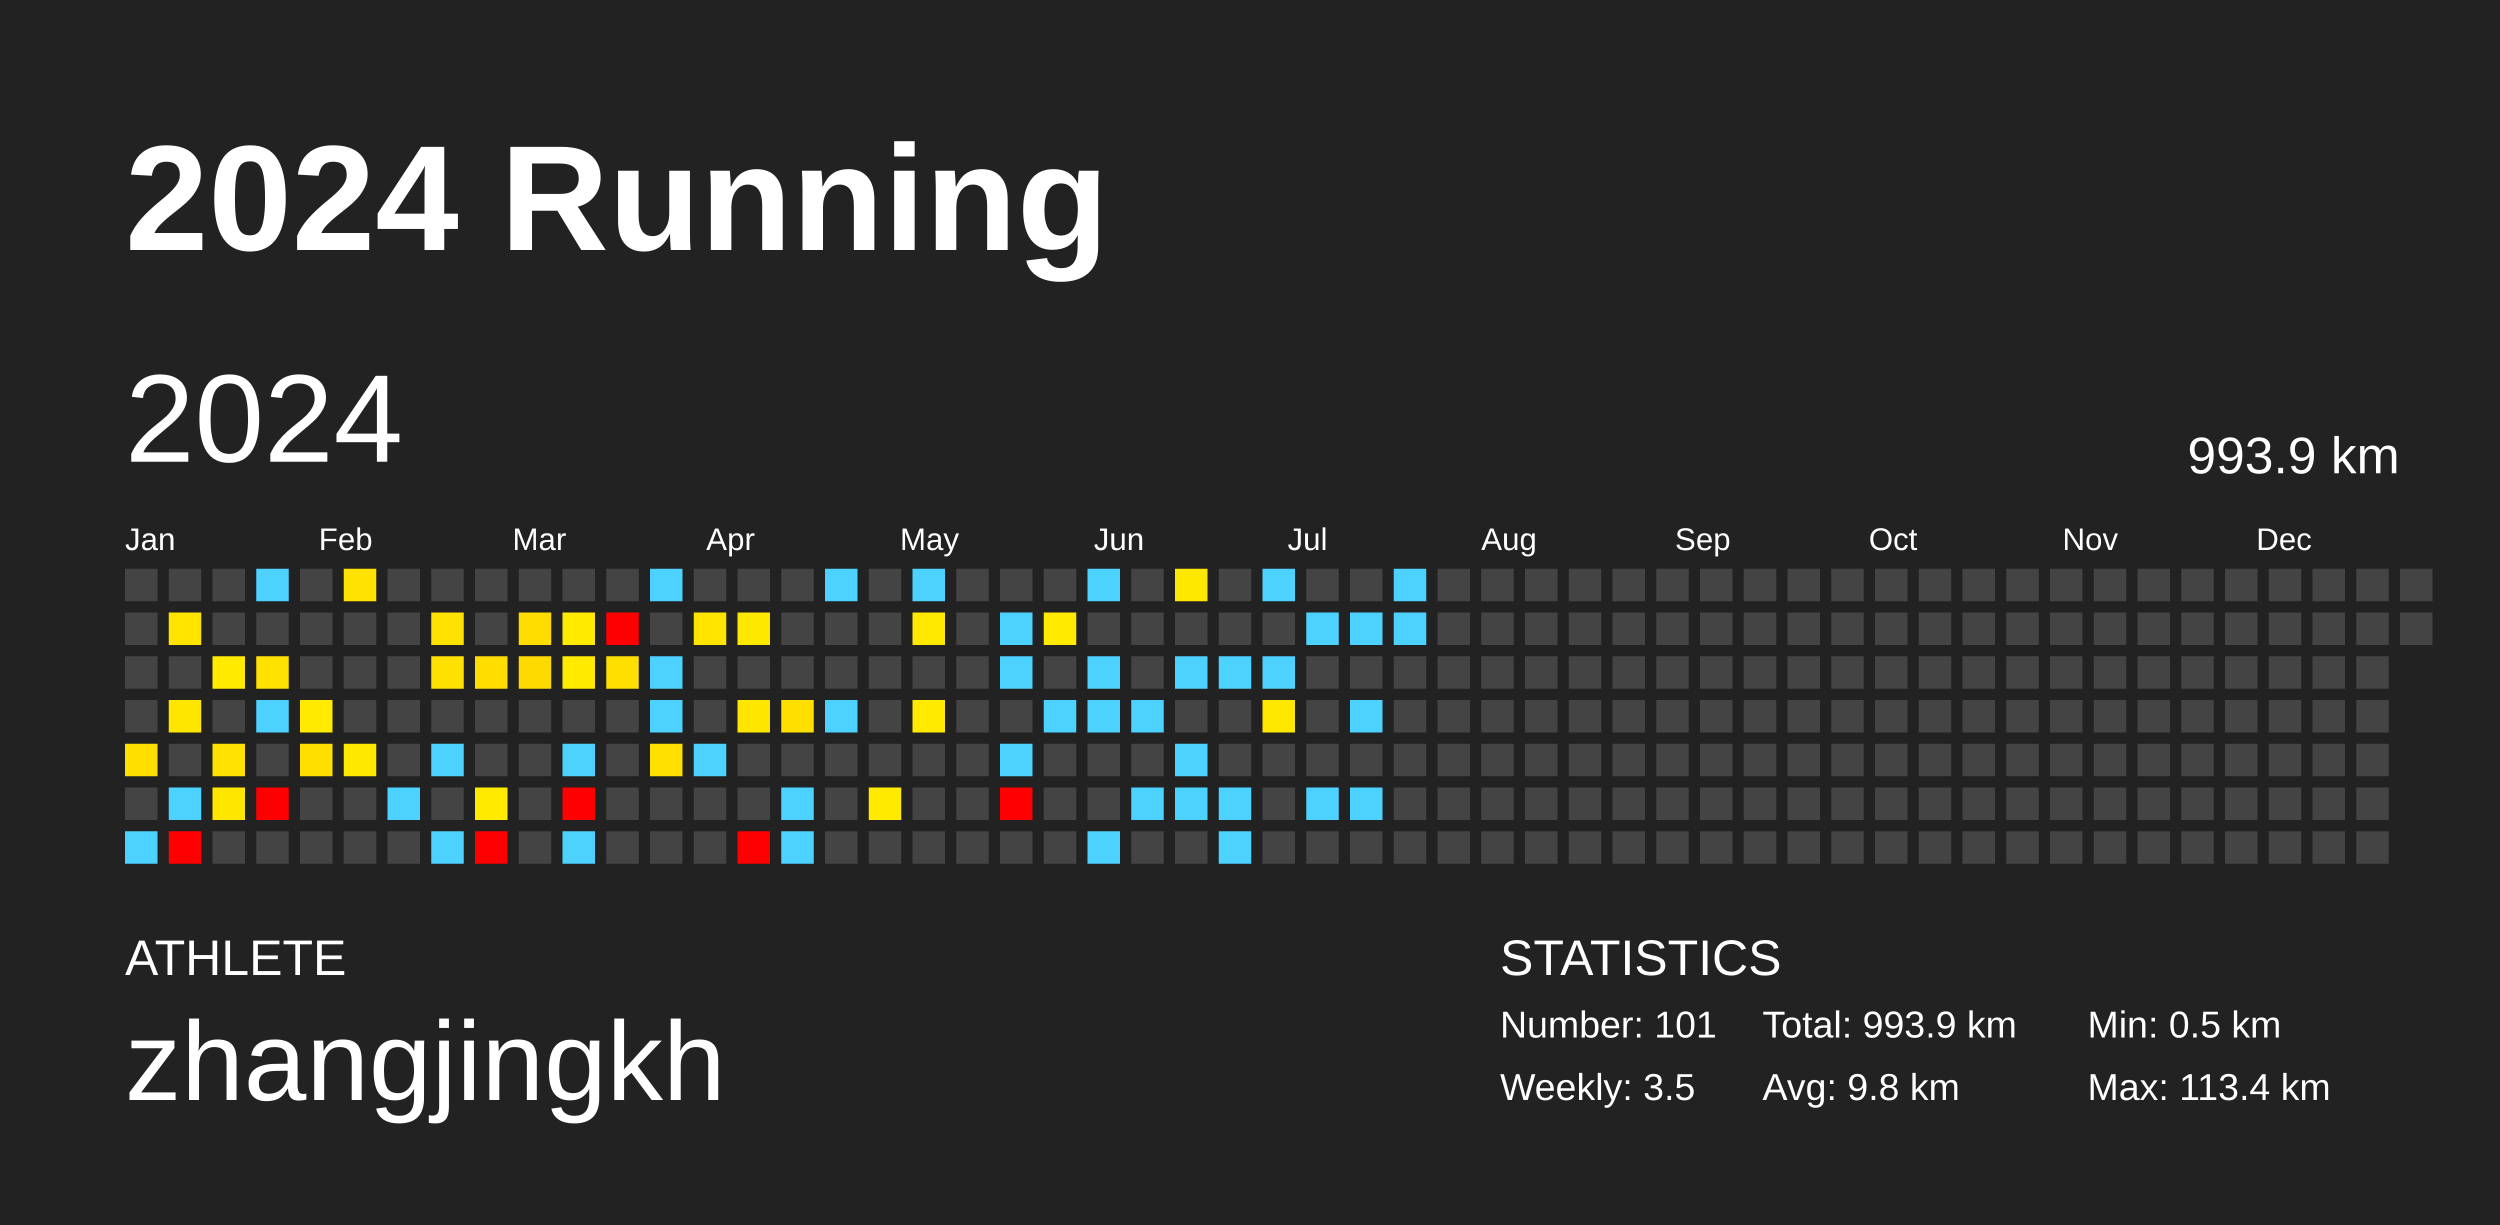
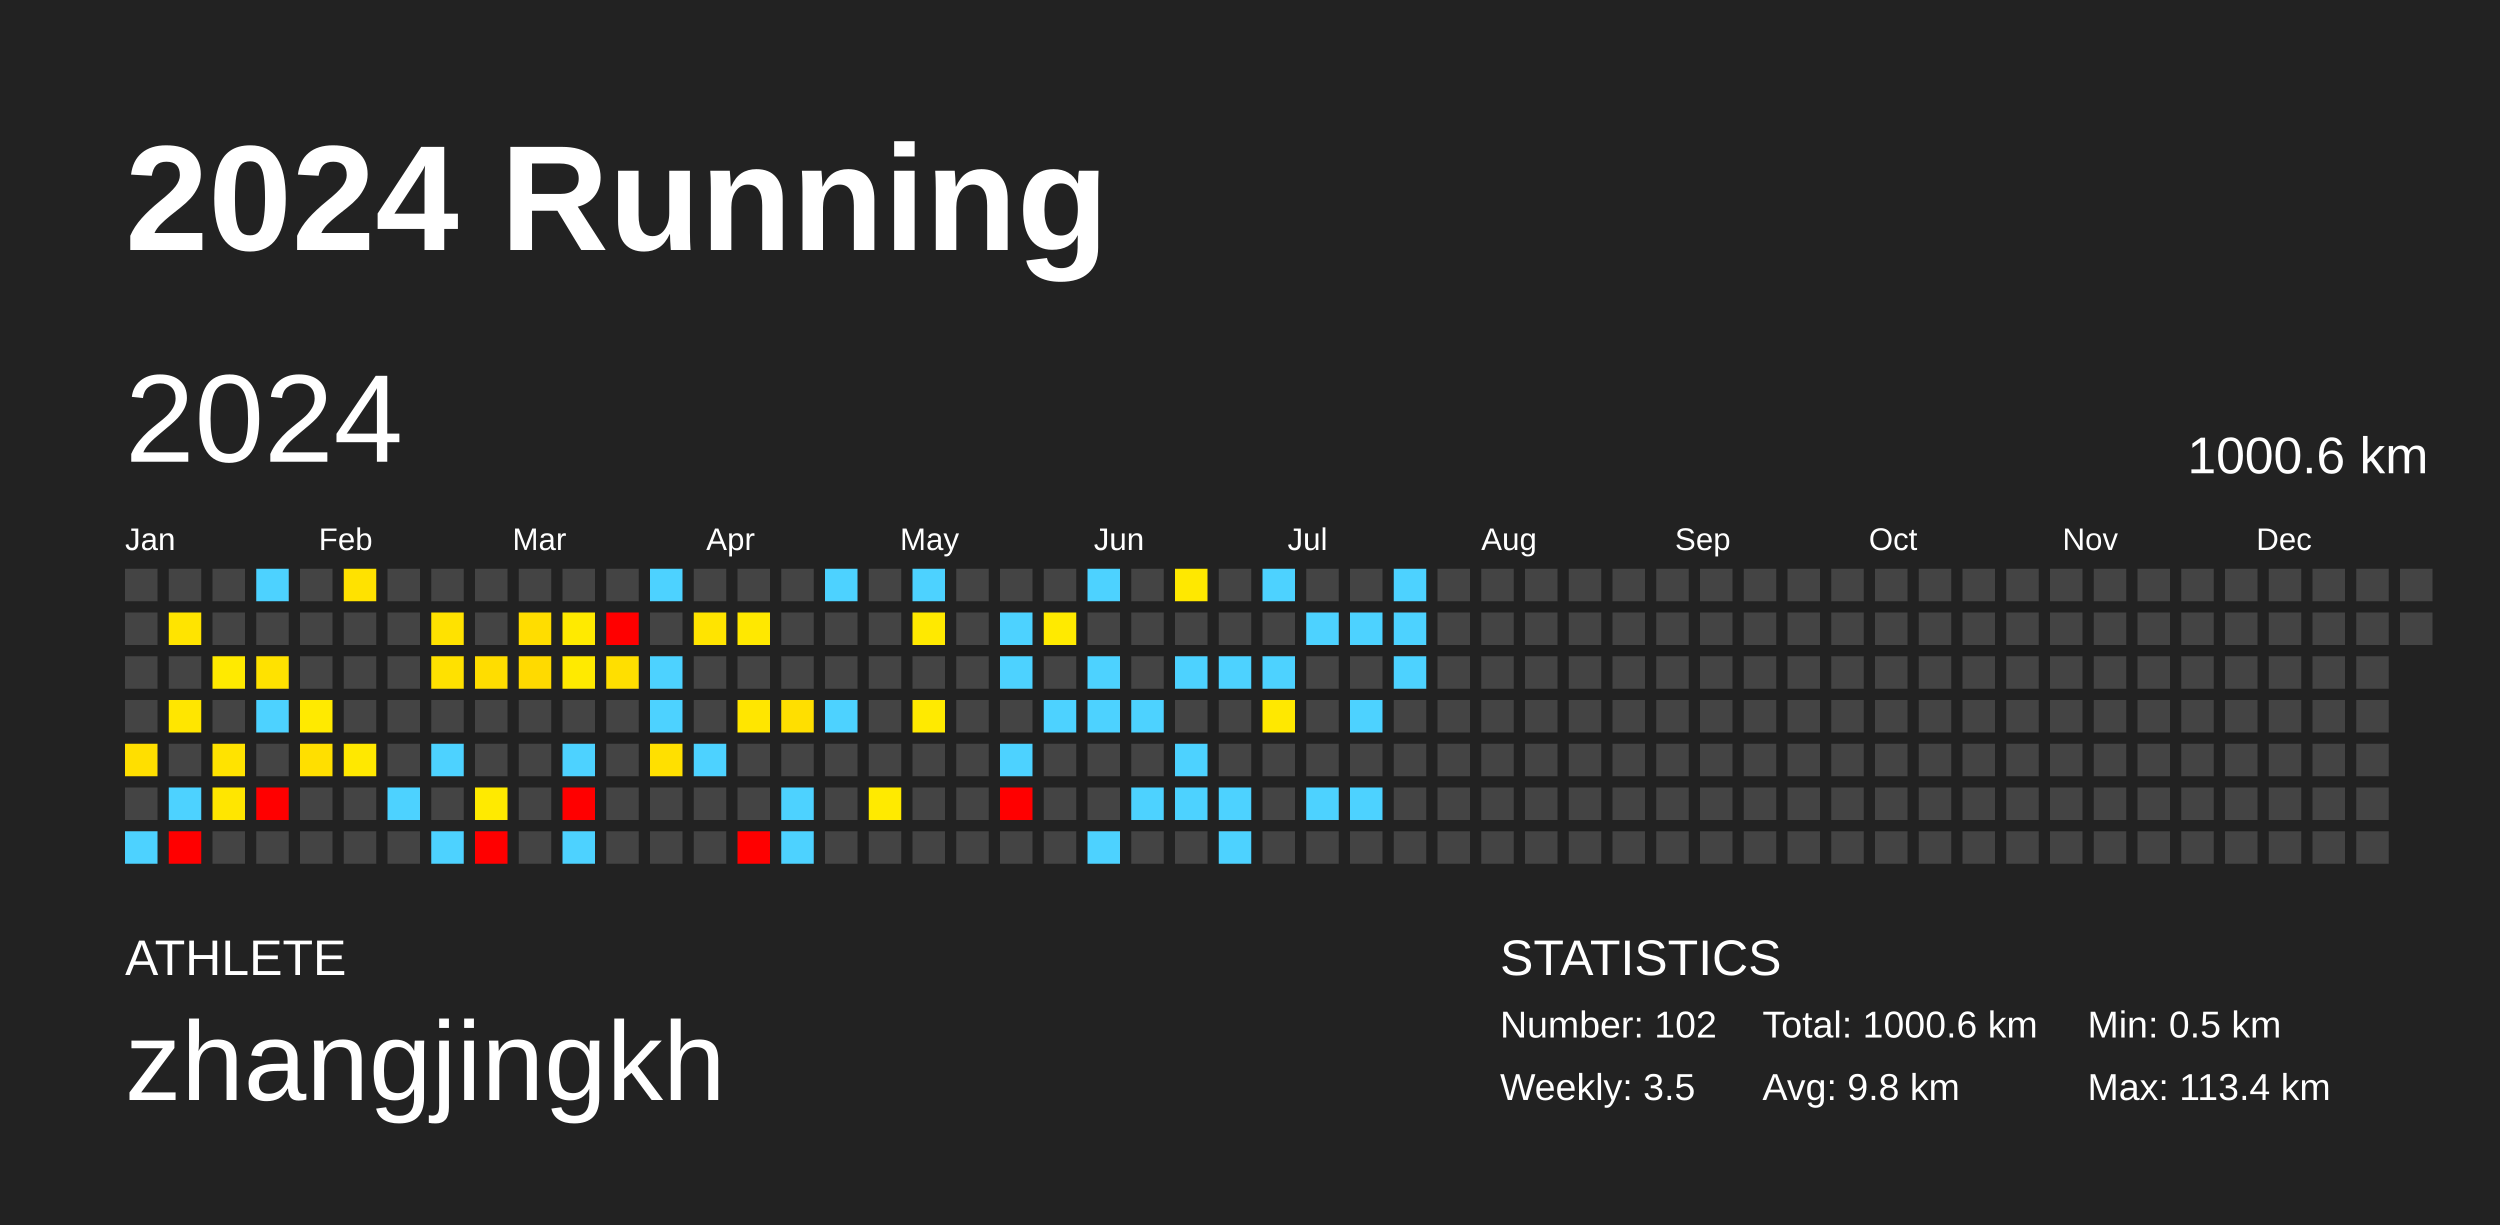
<svg xmlns="http://www.w3.org/2000/svg" baseProfile="full" height="98mm" version="1.1" viewBox="0,0,200,98" width="200mm">
  <defs />
  <rect fill="#222222" height="98" width="200" x="0" y="0" />
  <text fill="#FFFFFF" style="font-size:12px; font-family:Arial; font-weight:bold;" x="10" y="20">2024 Running</text>
  <text fill="#FFFFFF" style="font-size:4px; font-family:Arial" x="10" y="78">ATHLETE</text>
  <text fill="#FFFFFF" style="font-size:9px; font-family:Arial" x="10" y="88">zhangjingkh</text>
  <text fill="#FFFFFF" style="font-size:4px; font-family:Arial" x="120" y="78">STATISTICS</text>
-   <text fill="#FFFFFF" style="font-size:3px; font-family:Arial" x="120" y="83">Number: 101</text>
+   <text fill="#FFFFFF" style="font-size:3px; font-family:Arial" x="120" y="83">Number: 102</text>
  <text fill="#FFFFFF" style="font-size:3px; font-family:Arial" x="120" y="88">Weekly: 3.5</text>
-   <text fill="#FFFFFF" style="font-size:3px; font-family:Arial" x="141" y="83">Total: 993.9 km</text>
+   <text fill="#FFFFFF" style="font-size:3px; font-family:Arial" x="141" y="83">Total: 1000.6 km</text>
  <text fill="#FFFFFF" style="font-size:3px; font-family:Arial" x="141" y="88">Avg: 9.8 km</text>
  <text fill="#FFFFFF" style="font-size:3px; font-family:Arial" x="167" y="83">Min: 0.5 km</text>
  <text fill="#FFFFFF" style="font-size:3px; font-family:Arial" x="167" y="88">Max: 113.4 km</text>
  <text dominant-baseline="hanging" fill="#FFFFFF" style="font-size:10.0px; font-family:Arial;" x="10" y="30">2024</text>
-   <text dominant-baseline="hanging" fill="#FFFFFF" style="font-size:4.125px; font-family:Arial;" x="175" y="35">993.9 km</text>
+   <text dominant-baseline="hanging" fill="#FFFFFF" style="font-size:4.125px; font-family:Arial;" x="175" y="35">1000.6 km</text>
  <text fill="#FFFFFF" style="font-size:2.5px; font-family:Arial" x="10.0" y="44">Jan</text>
  <text fill="#FFFFFF" style="font-size:2.5px; font-family:Arial" x="25.5" y="44">Feb</text>
  <text fill="#FFFFFF" style="font-size:2.5px; font-family:Arial" x="41.0" y="44">Mar</text>
  <text fill="#FFFFFF" style="font-size:2.5px; font-family:Arial" x="56.5" y="44">Apr</text>
  <text fill="#FFFFFF" style="font-size:2.5px; font-family:Arial" x="72.0" y="44">May</text>
  <text fill="#FFFFFF" style="font-size:2.5px; font-family:Arial" x="87.5" y="44">Jun</text>
  <text fill="#FFFFFF" style="font-size:2.5px; font-family:Arial" x="103.0" y="44">Jul</text>
  <text fill="#FFFFFF" style="font-size:2.5px; font-family:Arial" x="118.5" y="44">Aug</text>
  <text fill="#FFFFFF" style="font-size:2.5px; font-family:Arial" x="134.0" y="44">Sep</text>
  <text fill="#FFFFFF" style="font-size:2.5px; font-family:Arial" x="149.5" y="44">Oct</text>
  <text fill="#FFFFFF" style="font-size:2.5px; font-family:Arial" x="165.0" y="44">Nov</text>
  <text fill="#FFFFFF" style="font-size:2.5px; font-family:Arial" x="180.5" y="44">Dec</text>
  <rect fill="#444444" height="2.6" width="2.6" x="10.0" y="45.5" />
  <rect fill="#444444" height="2.6" width="2.6" x="10.0" y="49.0" />
  <rect fill="#444444" height="2.6" width="2.6" x="10.0" y="52.5" />
  <rect fill="#444444" height="2.6" width="2.6" x="10.0" y="56.0" />
  <rect fill="#ffdf00" height="2.6" width="2.6" x="10.0" y="59.5" />
  <rect fill="#444444" height="2.6" width="2.6" x="10.0" y="63.0" />
  <rect fill="#4dd2ff" height="2.6" width="2.6" x="10.0" y="66.5" />
  <rect fill="#444444" height="2.6" width="2.6" x="13.5" y="45.5" />
  <rect fill="#ffe400" height="2.6" width="2.6" x="13.5" y="49.0" />
  <rect fill="#444444" height="2.6" width="2.6" x="13.5" y="52.5" />
  <rect fill="#ffe600" height="2.6" width="2.6" x="13.5" y="56.0" />
  <rect fill="#444444" height="2.6" width="2.6" x="13.5" y="59.5" />
  <rect fill="#4dd2ff" height="2.6" width="2.6" x="13.5" y="63.0" />
  <rect fill="red" height="2.6" width="2.6" x="13.5" y="66.5" />
  <rect fill="#444444" height="2.6" width="2.6" x="17.0" y="45.5" />
  <rect fill="#444444" height="2.6" width="2.6" x="17.0" y="49.0" />
  <rect fill="#ffea00" height="2.6" width="2.6" x="17.0" y="52.5" />
  <rect fill="#444444" height="2.6" width="2.6" x="17.0" y="56.0" />
  <rect fill="#ffe300" height="2.6" width="2.6" x="17.0" y="59.5" />
  <rect fill="#ffe600" height="2.6" width="2.6" x="17.0" y="63.0" />
  <rect fill="#444444" height="2.6" width="2.6" x="17.0" y="66.5" />
  <rect fill="#4dd2ff" height="2.6" width="2.6" x="20.5" y="45.5" />
  <rect fill="#444444" height="2.6" width="2.6" x="20.5" y="49.0" />
  <rect fill="#ffe200" height="2.6" width="2.6" x="20.5" y="52.5" />
  <rect fill="#4dd2ff" height="2.6" width="2.6" x="20.5" y="56.0" />
  <rect fill="#444444" height="2.6" width="2.6" x="20.5" y="59.5" />
  <rect fill="red" height="2.6" width="2.6" x="20.5" y="63.0" />
  <rect fill="#444444" height="2.6" width="2.6" x="20.5" y="66.5" />
  <rect fill="#444444" height="2.6" width="2.6" x="24.0" y="45.5" />
  <rect fill="#444444" height="2.6" width="2.6" x="24.0" y="49.0" />
  <rect fill="#444444" height="2.6" width="2.6" x="24.0" y="52.5" />
  <rect fill="#ffea00" height="2.6" width="2.6" x="24.0" y="56.0" />
  <rect fill="#ffdf00" height="2.6" width="2.6" x="24.0" y="59.5" />
  <rect fill="#444444" height="2.6" width="2.6" x="24.0" y="63.0" />
  <rect fill="#444444" height="2.6" width="2.6" x="24.0" y="66.5" />
  <rect fill="#ffe200" height="2.6" width="2.6" x="27.5" y="45.5" />
  <rect fill="#444444" height="2.6" width="2.6" x="27.5" y="49.0" />
  <rect fill="#444444" height="2.6" width="2.6" x="27.5" y="52.5" />
  <rect fill="#444444" height="2.6" width="2.6" x="27.5" y="56.0" />
  <rect fill="#ffe800" height="2.6" width="2.6" x="27.5" y="59.5" />
  <rect fill="#444444" height="2.6" width="2.6" x="27.5" y="63.0" />
  <rect fill="#444444" height="2.6" width="2.6" x="27.5" y="66.5" />
  <rect fill="#444444" height="2.6" width="2.6" x="31.0" y="45.5" />
  <rect fill="#444444" height="2.6" width="2.6" x="31.0" y="49.0" />
  <rect fill="#444444" height="2.6" width="2.6" x="31.0" y="52.5" />
  <rect fill="#444444" height="2.6" width="2.6" x="31.0" y="56.0" />
  <rect fill="#444444" height="2.6" width="2.6" x="31.0" y="59.5" />
  <rect fill="#4dd2ff" height="2.6" width="2.6" x="31.0" y="63.0" />
  <rect fill="#444444" height="2.6" width="2.6" x="31.0" y="66.5" />
  <rect fill="#444444" height="2.6" width="2.6" x="34.5" y="45.5" />
  <rect fill="#ffe200" height="2.6" width="2.6" x="34.5" y="49.0" />
  <rect fill="#ffe100" height="2.6" width="2.6" x="34.5" y="52.5" />
  <rect fill="#444444" height="2.6" width="2.6" x="34.5" y="56.0" />
  <rect fill="#4dd2ff" height="2.6" width="2.6" x="34.5" y="59.5" />
  <rect fill="#444444" height="2.6" width="2.6" x="34.5" y="63.0" />
  <rect fill="#4dd2ff" height="2.6" width="2.6" x="34.5" y="66.5" />
  <rect fill="#444444" height="2.6" width="2.6" x="38.0" y="45.5" />
  <rect fill="#444444" height="2.6" width="2.6" x="38.0" y="49.0" />
  <rect fill="#ffdd00" height="2.6" width="2.6" x="38.0" y="52.5" />
  <rect fill="#444444" height="2.6" width="2.6" x="38.0" y="56.0" />
  <rect fill="#444444" height="2.6" width="2.6" x="38.0" y="59.5" />
  <rect fill="#ffea00" height="2.6" width="2.6" x="38.0" y="63.0" />
  <rect fill="red" height="2.6" width="2.6" x="38.0" y="66.5" />
  <rect fill="#444444" height="2.6" width="2.6" x="41.5" y="45.5" />
  <rect fill="#ffdd00" height="2.6" width="2.6" x="41.5" y="49.0" />
  <rect fill="#ffda00" height="2.6" width="2.6" x="41.5" y="52.5" />
  <rect fill="#444444" height="2.6" width="2.6" x="41.5" y="56.0" />
  <rect fill="#444444" height="2.6" width="2.6" x="41.5" y="59.5" />
  <rect fill="#444444" height="2.6" width="2.6" x="41.5" y="63.0" />
  <rect fill="#444444" height="2.6" width="2.6" x="41.5" y="66.5" />
  <rect fill="#444444" height="2.6" width="2.6" x="45.0" y="45.5" />
  <rect fill="#ffea00" height="2.6" width="2.6" x="45.0" y="49.0" />
  <rect fill="#ffea00" height="2.6" width="2.6" x="45.0" y="52.5" />
  <rect fill="#444444" height="2.6" width="2.6" x="45.0" y="56.0" />
  <rect fill="#4dd2ff" height="2.6" width="2.6" x="45.0" y="59.5" />
  <rect fill="red" height="2.6" width="2.6" x="45.0" y="63.0" />
  <rect fill="#4dd2ff" height="2.6" width="2.6" x="45.0" y="66.5" />
  <rect fill="#444444" height="2.6" width="2.6" x="48.5" y="45.5" />
  <rect fill="red" height="2.6" width="2.6" x="48.5" y="49.0" />
  <rect fill="#ffdf00" height="2.6" width="2.6" x="48.5" y="52.5" />
  <rect fill="#444444" height="2.6" width="2.6" x="48.5" y="56.0" />
  <rect fill="#444444" height="2.6" width="2.6" x="48.5" y="59.5" />
  <rect fill="#444444" height="2.6" width="2.6" x="48.5" y="63.0" />
  <rect fill="#444444" height="2.6" width="2.6" x="48.5" y="66.5" />
  <rect fill="#4dd2ff" height="2.6" width="2.6" x="52.0" y="45.5" />
  <rect fill="#444444" height="2.6" width="2.6" x="52.0" y="49.0" />
  <rect fill="#4dd2ff" height="2.6" width="2.6" x="52.0" y="52.5" />
  <rect fill="#4dd2ff" height="2.6" width="2.6" x="52.0" y="56.0" />
  <rect fill="#ffe000" height="2.6" width="2.6" x="52.0" y="59.5" />
  <rect fill="#444444" height="2.6" width="2.6" x="52.0" y="63.0" />
  <rect fill="#444444" height="2.6" width="2.6" x="52.0" y="66.5" />
  <rect fill="#444444" height="2.6" width="2.6" x="55.5" y="45.5" />
  <rect fill="#ffe400" height="2.6" width="2.6" x="55.5" y="49.0" />
  <rect fill="#444444" height="2.6" width="2.6" x="55.5" y="52.5" />
  <rect fill="#444444" height="2.6" width="2.6" x="55.5" y="56.0" />
  <rect fill="#4dd2ff" height="2.6" width="2.6" x="55.5" y="59.5" />
  <rect fill="#444444" height="2.6" width="2.6" x="55.5" y="63.0" />
  <rect fill="#444444" height="2.6" width="2.6" x="55.5" y="66.5" />
  <rect fill="#444444" height="2.6" width="2.6" x="59.0" y="45.5" />
  <rect fill="#ffe800" height="2.6" width="2.6" x="59.0" y="49.0" />
  <rect fill="#444444" height="2.6" width="2.6" x="59.0" y="52.5" />
  <rect fill="#ffe600" height="2.6" width="2.6" x="59.0" y="56.0" />
  <rect fill="#444444" height="2.6" width="2.6" x="59.0" y="59.5" />
  <rect fill="#444444" height="2.6" width="2.6" x="59.0" y="63.0" />
  <rect fill="red" height="2.6" width="2.6" x="59.0" y="66.5" />
  <rect fill="#444444" height="2.6" width="2.6" x="62.5" y="45.5" />
  <rect fill="#444444" height="2.6" width="2.6" x="62.5" y="49.0" />
  <rect fill="#444444" height="2.6" width="2.6" x="62.5" y="52.5" />
  <rect fill="#ffdf00" height="2.6" width="2.6" x="62.5" y="56.0" />
  <rect fill="#444444" height="2.6" width="2.6" x="62.5" y="59.5" />
  <rect fill="#4dd2ff" height="2.6" width="2.6" x="62.5" y="63.0" />
  <rect fill="#4dd2ff" height="2.6" width="2.6" x="62.5" y="66.5" />
  <rect fill="#4dd2ff" height="2.6" width="2.6" x="66.0" y="45.5" />
  <rect fill="#444444" height="2.6" width="2.6" x="66.0" y="49.0" />
  <rect fill="#444444" height="2.6" width="2.6" x="66.0" y="52.5" />
  <rect fill="#4dd2ff" height="2.6" width="2.6" x="66.0" y="56.0" />
  <rect fill="#444444" height="2.6" width="2.6" x="66.0" y="59.5" />
  <rect fill="#444444" height="2.6" width="2.6" x="66.0" y="63.0" />
  <rect fill="#444444" height="2.6" width="2.6" x="66.0" y="66.5" />
  <rect fill="#444444" height="2.6" width="2.6" x="69.5" y="45.5" />
  <rect fill="#444444" height="2.6" width="2.6" x="69.5" y="49.0" />
  <rect fill="#444444" height="2.6" width="2.6" x="69.5" y="52.5" />
  <rect fill="#444444" height="2.6" width="2.6" x="69.5" y="56.0" />
  <rect fill="#444444" height="2.6" width="2.6" x="69.5" y="59.5" />
  <rect fill="#ffea00" height="2.6" width="2.6" x="69.5" y="63.0" />
  <rect fill="#444444" height="2.6" width="2.6" x="69.5" y="66.5" />
  <rect fill="#4dd2ff" height="2.6" width="2.6" x="73.0" y="45.5" />
  <rect fill="#ffe900" height="2.6" width="2.6" x="73.0" y="49.0" />
  <rect fill="#444444" height="2.6" width="2.6" x="73.0" y="52.5" />
  <rect fill="#ffea00" height="2.6" width="2.6" x="73.0" y="56.0" />
  <rect fill="#444444" height="2.6" width="2.6" x="73.0" y="59.5" />
  <rect fill="#444444" height="2.6" width="2.6" x="73.0" y="63.0" />
  <rect fill="#444444" height="2.6" width="2.6" x="73.0" y="66.5" />
  <rect fill="#444444" height="2.6" width="2.6" x="76.5" y="45.5" />
  <rect fill="#444444" height="2.6" width="2.6" x="76.5" y="49.0" />
  <rect fill="#444444" height="2.6" width="2.6" x="76.5" y="52.5" />
  <rect fill="#444444" height="2.6" width="2.6" x="76.5" y="56.0" />
  <rect fill="#444444" height="2.6" width="2.6" x="76.5" y="59.5" />
  <rect fill="#444444" height="2.6" width="2.6" x="76.5" y="63.0" />
  <rect fill="#444444" height="2.6" width="2.6" x="76.5" y="66.5" />
  <rect fill="#444444" height="2.6" width="2.6" x="80.0" y="45.5" />
  <rect fill="#4dd2ff" height="2.6" width="2.6" x="80.0" y="49.0" />
  <rect fill="#4dd2ff" height="2.6" width="2.6" x="80.0" y="52.5" />
  <rect fill="#444444" height="2.6" width="2.6" x="80.0" y="56.0" />
  <rect fill="#4dd2ff" height="2.6" width="2.6" x="80.0" y="59.5" />
  <rect fill="red" height="2.6" width="2.6" x="80.0" y="63.0" />
  <rect fill="#444444" height="2.6" width="2.6" x="80.0" y="66.5" />
  <rect fill="#444444" height="2.6" width="2.6" x="83.5" y="45.5" />
  <rect fill="#ffea00" height="2.6" width="2.6" x="83.5" y="49.0" />
  <rect fill="#444444" height="2.6" width="2.6" x="83.5" y="52.5" />
  <rect fill="#4dd2ff" height="2.6" width="2.6" x="83.5" y="56.0" />
  <rect fill="#444444" height="2.6" width="2.6" x="83.5" y="59.5" />
  <rect fill="#444444" height="2.6" width="2.6" x="83.5" y="63.0" />
  <rect fill="#444444" height="2.6" width="2.6" x="83.5" y="66.5" />
  <rect fill="#4dd2ff" height="2.6" width="2.6" x="87.0" y="45.5" />
  <rect fill="#444444" height="2.6" width="2.6" x="87.0" y="49.0" />
  <rect fill="#4dd2ff" height="2.6" width="2.6" x="87.0" y="52.5" />
  <rect fill="#4dd2ff" height="2.6" width="2.6" x="87.0" y="56.0" />
  <rect fill="#444444" height="2.6" width="2.6" x="87.0" y="59.5" />
  <rect fill="#444444" height="2.6" width="2.6" x="87.0" y="63.0" />
  <rect fill="#4dd2ff" height="2.6" width="2.6" x="87.0" y="66.5" />
  <rect fill="#444444" height="2.6" width="2.6" x="90.5" y="45.5" />
  <rect fill="#444444" height="2.6" width="2.6" x="90.5" y="49.0" />
  <rect fill="#444444" height="2.6" width="2.6" x="90.5" y="52.5" />
  <rect fill="#4dd2ff" height="2.6" width="2.6" x="90.5" y="56.0" />
  <rect fill="#444444" height="2.6" width="2.6" x="90.5" y="59.5" />
  <rect fill="#4dd2ff" height="2.6" width="2.6" x="90.5" y="63.0" />
  <rect fill="#444444" height="2.6" width="2.6" x="90.5" y="66.5" />
  <rect fill="#ffe800" height="2.6" width="2.6" x="94.0" y="45.5" />
  <rect fill="#444444" height="2.6" width="2.6" x="94.0" y="49.0" />
  <rect fill="#4dd2ff" height="2.6" width="2.6" x="94.0" y="52.5" />
  <rect fill="#444444" height="2.6" width="2.6" x="94.0" y="56.0" />
  <rect fill="#4dd2ff" height="2.6" width="2.6" x="94.0" y="59.5" />
  <rect fill="#4dd2ff" height="2.6" width="2.6" x="94.0" y="63.0" />
  <rect fill="#444444" height="2.6" width="2.6" x="94.0" y="66.5" />
  <rect fill="#444444" height="2.6" width="2.6" x="97.5" y="45.5" />
  <rect fill="#444444" height="2.6" width="2.6" x="97.5" y="49.0" />
  <rect fill="#4dd2ff" height="2.6" width="2.6" x="97.5" y="52.5" />
  <rect fill="#444444" height="2.6" width="2.6" x="97.5" y="56.0" />
  <rect fill="#444444" height="2.6" width="2.6" x="97.5" y="59.5" />
  <rect fill="#4dd2ff" height="2.6" width="2.6" x="97.5" y="63.0" />
  <rect fill="#4dd2ff" height="2.6" width="2.6" x="97.5" y="66.5" />
  <rect fill="#4dd2ff" height="2.6" width="2.6" x="101.0" y="45.5" />
  <rect fill="#444444" height="2.6" width="2.6" x="101.0" y="49.0" />
  <rect fill="#4dd2ff" height="2.6" width="2.6" x="101.0" y="52.5" />
  <rect fill="#ffe800" height="2.6" width="2.6" x="101.0" y="56.0" />
  <rect fill="#444444" height="2.6" width="2.6" x="101.0" y="59.5" />
  <rect fill="#444444" height="2.6" width="2.6" x="101.0" y="63.0" />
  <rect fill="#444444" height="2.6" width="2.6" x="101.0" y="66.5" />
  <rect fill="#444444" height="2.6" width="2.6" x="104.5" y="45.5" />
  <rect fill="#4dd2ff" height="2.6" width="2.6" x="104.5" y="49.0" />
  <rect fill="#444444" height="2.6" width="2.6" x="104.5" y="52.5" />
  <rect fill="#444444" height="2.6" width="2.6" x="104.5" y="56.0" />
  <rect fill="#444444" height="2.6" width="2.6" x="104.5" y="59.5" />
  <rect fill="#4dd2ff" height="2.6" width="2.6" x="104.5" y="63.0" />
  <rect fill="#444444" height="2.6" width="2.6" x="104.5" y="66.5" />
  <rect fill="#444444" height="2.6" width="2.6" x="108.0" y="45.5" />
  <rect fill="#4dd2ff" height="2.6" width="2.6" x="108.0" y="49.0" />
  <rect fill="#444444" height="2.6" width="2.6" x="108.0" y="52.5" />
  <rect fill="#4dd2ff" height="2.6" width="2.6" x="108.0" y="56.0" />
  <rect fill="#444444" height="2.6" width="2.6" x="108.0" y="59.5" />
  <rect fill="#4dd2ff" height="2.6" width="2.6" x="108.0" y="63.0" />
  <rect fill="#444444" height="2.6" width="2.6" x="108.0" y="66.5" />
  <rect fill="#4dd2ff" height="2.6" width="2.6" x="111.5" y="45.5" />
  <rect fill="#4dd2ff" height="2.6" width="2.6" x="111.5" y="49.0" />
-   <rect fill="#444444" height="2.6" width="2.6" x="111.5" y="52.5" />
+   <rect fill="#4dd2ff" height="2.6" width="2.6" x="111.5" y="52.5" />
  <rect fill="#444444" height="2.6" width="2.6" x="111.5" y="56.0" />
  <rect fill="#444444" height="2.6" width="2.6" x="111.5" y="59.5" />
  <rect fill="#444444" height="2.6" width="2.6" x="111.5" y="63.0" />
  <rect fill="#444444" height="2.6" width="2.6" x="111.5" y="66.5" />
  <rect fill="#444444" height="2.6" width="2.6" x="115.0" y="45.5" />
  <rect fill="#444444" height="2.6" width="2.6" x="115.0" y="49.0" />
  <rect fill="#444444" height="2.6" width="2.6" x="115.0" y="52.5" />
  <rect fill="#444444" height="2.6" width="2.6" x="115.0" y="56.0" />
  <rect fill="#444444" height="2.6" width="2.6" x="115.0" y="59.5" />
  <rect fill="#444444" height="2.6" width="2.6" x="115.0" y="63.0" />
  <rect fill="#444444" height="2.6" width="2.6" x="115.0" y="66.5" />
  <rect fill="#444444" height="2.6" width="2.6" x="118.5" y="45.5" />
  <rect fill="#444444" height="2.6" width="2.6" x="118.5" y="49.0" />
  <rect fill="#444444" height="2.6" width="2.6" x="118.5" y="52.5" />
  <rect fill="#444444" height="2.6" width="2.6" x="118.5" y="56.0" />
  <rect fill="#444444" height="2.6" width="2.6" x="118.5" y="59.5" />
  <rect fill="#444444" height="2.6" width="2.6" x="118.5" y="63.0" />
  <rect fill="#444444" height="2.6" width="2.6" x="118.5" y="66.5" />
  <rect fill="#444444" height="2.6" width="2.6" x="122.0" y="45.5" />
  <rect fill="#444444" height="2.6" width="2.6" x="122.0" y="49.0" />
  <rect fill="#444444" height="2.6" width="2.6" x="122.0" y="52.5" />
  <rect fill="#444444" height="2.6" width="2.6" x="122.0" y="56.0" />
  <rect fill="#444444" height="2.6" width="2.6" x="122.0" y="59.5" />
  <rect fill="#444444" height="2.6" width="2.6" x="122.0" y="63.0" />
  <rect fill="#444444" height="2.6" width="2.6" x="122.0" y="66.5" />
  <rect fill="#444444" height="2.6" width="2.6" x="125.5" y="45.5" />
  <rect fill="#444444" height="2.6" width="2.6" x="125.5" y="49.0" />
  <rect fill="#444444" height="2.6" width="2.6" x="125.5" y="52.5" />
  <rect fill="#444444" height="2.6" width="2.6" x="125.5" y="56.0" />
  <rect fill="#444444" height="2.6" width="2.6" x="125.5" y="59.5" />
  <rect fill="#444444" height="2.6" width="2.6" x="125.5" y="63.0" />
  <rect fill="#444444" height="2.6" width="2.6" x="125.5" y="66.5" />
  <rect fill="#444444" height="2.6" width="2.6" x="129.0" y="45.5" />
  <rect fill="#444444" height="2.6" width="2.6" x="129.0" y="49.0" />
  <rect fill="#444444" height="2.6" width="2.6" x="129.0" y="52.5" />
  <rect fill="#444444" height="2.6" width="2.6" x="129.0" y="56.0" />
  <rect fill="#444444" height="2.6" width="2.6" x="129.0" y="59.5" />
  <rect fill="#444444" height="2.6" width="2.6" x="129.0" y="63.0" />
  <rect fill="#444444" height="2.6" width="2.6" x="129.0" y="66.5" />
  <rect fill="#444444" height="2.6" width="2.6" x="132.5" y="45.5" />
  <rect fill="#444444" height="2.6" width="2.6" x="132.5" y="49.0" />
  <rect fill="#444444" height="2.6" width="2.6" x="132.5" y="52.5" />
  <rect fill="#444444" height="2.6" width="2.6" x="132.5" y="56.0" />
  <rect fill="#444444" height="2.6" width="2.6" x="132.5" y="59.5" />
  <rect fill="#444444" height="2.6" width="2.6" x="132.5" y="63.0" />
  <rect fill="#444444" height="2.6" width="2.6" x="132.5" y="66.5" />
  <rect fill="#444444" height="2.6" width="2.6" x="136.0" y="45.5" />
  <rect fill="#444444" height="2.6" width="2.6" x="136.0" y="49.0" />
  <rect fill="#444444" height="2.6" width="2.6" x="136.0" y="52.5" />
  <rect fill="#444444" height="2.6" width="2.6" x="136.0" y="56.0" />
  <rect fill="#444444" height="2.6" width="2.6" x="136.0" y="59.5" />
  <rect fill="#444444" height="2.6" width="2.6" x="136.0" y="63.0" />
  <rect fill="#444444" height="2.6" width="2.6" x="136.0" y="66.5" />
  <rect fill="#444444" height="2.6" width="2.6" x="139.5" y="45.5" />
  <rect fill="#444444" height="2.6" width="2.6" x="139.5" y="49.0" />
  <rect fill="#444444" height="2.6" width="2.6" x="139.5" y="52.5" />
  <rect fill="#444444" height="2.6" width="2.6" x="139.5" y="56.0" />
  <rect fill="#444444" height="2.6" width="2.6" x="139.5" y="59.5" />
  <rect fill="#444444" height="2.6" width="2.6" x="139.5" y="63.0" />
  <rect fill="#444444" height="2.6" width="2.6" x="139.5" y="66.5" />
  <rect fill="#444444" height="2.6" width="2.6" x="143.0" y="45.5" />
  <rect fill="#444444" height="2.6" width="2.6" x="143.0" y="49.0" />
  <rect fill="#444444" height="2.6" width="2.6" x="143.0" y="52.5" />
  <rect fill="#444444" height="2.6" width="2.6" x="143.0" y="56.0" />
  <rect fill="#444444" height="2.6" width="2.6" x="143.0" y="59.5" />
  <rect fill="#444444" height="2.6" width="2.6" x="143.0" y="63.0" />
  <rect fill="#444444" height="2.6" width="2.6" x="143.0" y="66.5" />
  <rect fill="#444444" height="2.6" width="2.6" x="146.5" y="45.5" />
  <rect fill="#444444" height="2.6" width="2.6" x="146.5" y="49.0" />
  <rect fill="#444444" height="2.6" width="2.6" x="146.5" y="52.5" />
  <rect fill="#444444" height="2.6" width="2.6" x="146.5" y="56.0" />
  <rect fill="#444444" height="2.6" width="2.6" x="146.5" y="59.5" />
  <rect fill="#444444" height="2.6" width="2.6" x="146.5" y="63.0" />
  <rect fill="#444444" height="2.6" width="2.6" x="146.5" y="66.5" />
  <rect fill="#444444" height="2.6" width="2.6" x="150.0" y="45.5" />
  <rect fill="#444444" height="2.6" width="2.6" x="150.0" y="49.0" />
  <rect fill="#444444" height="2.6" width="2.6" x="150.0" y="52.5" />
  <rect fill="#444444" height="2.6" width="2.6" x="150.0" y="56.0" />
  <rect fill="#444444" height="2.6" width="2.6" x="150.0" y="59.5" />
  <rect fill="#444444" height="2.6" width="2.6" x="150.0" y="63.0" />
  <rect fill="#444444" height="2.6" width="2.6" x="150.0" y="66.5" />
  <rect fill="#444444" height="2.6" width="2.6" x="153.5" y="45.5" />
  <rect fill="#444444" height="2.6" width="2.6" x="153.5" y="49.0" />
  <rect fill="#444444" height="2.6" width="2.6" x="153.5" y="52.5" />
  <rect fill="#444444" height="2.6" width="2.6" x="153.5" y="56.0" />
  <rect fill="#444444" height="2.6" width="2.6" x="153.5" y="59.5" />
  <rect fill="#444444" height="2.6" width="2.6" x="153.5" y="63.0" />
  <rect fill="#444444" height="2.6" width="2.6" x="153.5" y="66.5" />
  <rect fill="#444444" height="2.6" width="2.6" x="157.0" y="45.5" />
  <rect fill="#444444" height="2.6" width="2.6" x="157.0" y="49.0" />
  <rect fill="#444444" height="2.6" width="2.6" x="157.0" y="52.5" />
  <rect fill="#444444" height="2.6" width="2.6" x="157.0" y="56.0" />
  <rect fill="#444444" height="2.6" width="2.6" x="157.0" y="59.5" />
  <rect fill="#444444" height="2.6" width="2.6" x="157.0" y="63.0" />
  <rect fill="#444444" height="2.6" width="2.6" x="157.0" y="66.5" />
  <rect fill="#444444" height="2.6" width="2.6" x="160.5" y="45.5" />
  <rect fill="#444444" height="2.6" width="2.6" x="160.5" y="49.0" />
  <rect fill="#444444" height="2.6" width="2.6" x="160.5" y="52.5" />
  <rect fill="#444444" height="2.6" width="2.6" x="160.5" y="56.0" />
  <rect fill="#444444" height="2.6" width="2.6" x="160.5" y="59.5" />
  <rect fill="#444444" height="2.6" width="2.6" x="160.5" y="63.0" />
  <rect fill="#444444" height="2.6" width="2.6" x="160.5" y="66.5" />
  <rect fill="#444444" height="2.6" width="2.6" x="164.0" y="45.5" />
  <rect fill="#444444" height="2.6" width="2.6" x="164.0" y="49.0" />
  <rect fill="#444444" height="2.6" width="2.6" x="164.0" y="52.5" />
  <rect fill="#444444" height="2.6" width="2.6" x="164.0" y="56.0" />
  <rect fill="#444444" height="2.6" width="2.6" x="164.0" y="59.5" />
  <rect fill="#444444" height="2.6" width="2.6" x="164.0" y="63.0" />
  <rect fill="#444444" height="2.6" width="2.6" x="164.0" y="66.5" />
  <rect fill="#444444" height="2.6" width="2.6" x="167.5" y="45.5" />
  <rect fill="#444444" height="2.6" width="2.6" x="167.5" y="49.0" />
  <rect fill="#444444" height="2.6" width="2.6" x="167.5" y="52.5" />
  <rect fill="#444444" height="2.6" width="2.6" x="167.5" y="56.0" />
  <rect fill="#444444" height="2.6" width="2.6" x="167.5" y="59.5" />
  <rect fill="#444444" height="2.6" width="2.6" x="167.5" y="63.0" />
  <rect fill="#444444" height="2.6" width="2.6" x="167.5" y="66.5" />
  <rect fill="#444444" height="2.6" width="2.6" x="171.0" y="45.5" />
  <rect fill="#444444" height="2.6" width="2.6" x="171.0" y="49.0" />
  <rect fill="#444444" height="2.6" width="2.6" x="171.0" y="52.5" />
  <rect fill="#444444" height="2.6" width="2.6" x="171.0" y="56.0" />
  <rect fill="#444444" height="2.6" width="2.6" x="171.0" y="59.5" />
  <rect fill="#444444" height="2.6" width="2.6" x="171.0" y="63.0" />
  <rect fill="#444444" height="2.6" width="2.6" x="171.0" y="66.5" />
  <rect fill="#444444" height="2.6" width="2.6" x="174.5" y="45.5" />
  <rect fill="#444444" height="2.6" width="2.6" x="174.5" y="49.0" />
  <rect fill="#444444" height="2.6" width="2.6" x="174.5" y="52.5" />
  <rect fill="#444444" height="2.6" width="2.6" x="174.5" y="56.0" />
  <rect fill="#444444" height="2.6" width="2.6" x="174.5" y="59.5" />
  <rect fill="#444444" height="2.6" width="2.6" x="174.5" y="63.0" />
  <rect fill="#444444" height="2.6" width="2.6" x="174.5" y="66.5" />
  <rect fill="#444444" height="2.6" width="2.6" x="178.0" y="45.5" />
  <rect fill="#444444" height="2.6" width="2.6" x="178.0" y="49.0" />
  <rect fill="#444444" height="2.6" width="2.6" x="178.0" y="52.5" />
  <rect fill="#444444" height="2.6" width="2.6" x="178.0" y="56.0" />
  <rect fill="#444444" height="2.6" width="2.6" x="178.0" y="59.5" />
  <rect fill="#444444" height="2.6" width="2.6" x="178.0" y="63.0" />
  <rect fill="#444444" height="2.6" width="2.6" x="178.0" y="66.5" />
  <rect fill="#444444" height="2.6" width="2.6" x="181.5" y="45.5" />
  <rect fill="#444444" height="2.6" width="2.6" x="181.5" y="49.0" />
  <rect fill="#444444" height="2.6" width="2.6" x="181.5" y="52.5" />
  <rect fill="#444444" height="2.6" width="2.6" x="181.5" y="56.0" />
  <rect fill="#444444" height="2.6" width="2.6" x="181.5" y="59.5" />
  <rect fill="#444444" height="2.6" width="2.6" x="181.5" y="63.0" />
  <rect fill="#444444" height="2.6" width="2.6" x="181.5" y="66.5" />
  <rect fill="#444444" height="2.6" width="2.6" x="185.0" y="45.5" />
  <rect fill="#444444" height="2.6" width="2.6" x="185.0" y="49.0" />
  <rect fill="#444444" height="2.6" width="2.6" x="185.0" y="52.5" />
  <rect fill="#444444" height="2.6" width="2.6" x="185.0" y="56.0" />
  <rect fill="#444444" height="2.6" width="2.6" x="185.0" y="59.5" />
  <rect fill="#444444" height="2.6" width="2.6" x="185.0" y="63.0" />
  <rect fill="#444444" height="2.6" width="2.6" x="185.0" y="66.5" />
  <rect fill="#444444" height="2.6" width="2.6" x="188.5" y="45.5" />
  <rect fill="#444444" height="2.6" width="2.6" x="188.5" y="49.0" />
  <rect fill="#444444" height="2.6" width="2.6" x="188.5" y="52.5" />
  <rect fill="#444444" height="2.6" width="2.6" x="188.5" y="56.0" />
  <rect fill="#444444" height="2.6" width="2.6" x="188.5" y="59.5" />
  <rect fill="#444444" height="2.6" width="2.6" x="188.5" y="63.0" />
  <rect fill="#444444" height="2.6" width="2.6" x="188.5" y="66.5" />
  <rect fill="#444444" height="2.6" width="2.6" x="192.0" y="45.5" />
  <rect fill="#444444" height="2.6" width="2.6" x="192.0" y="49.0" />
</svg>
